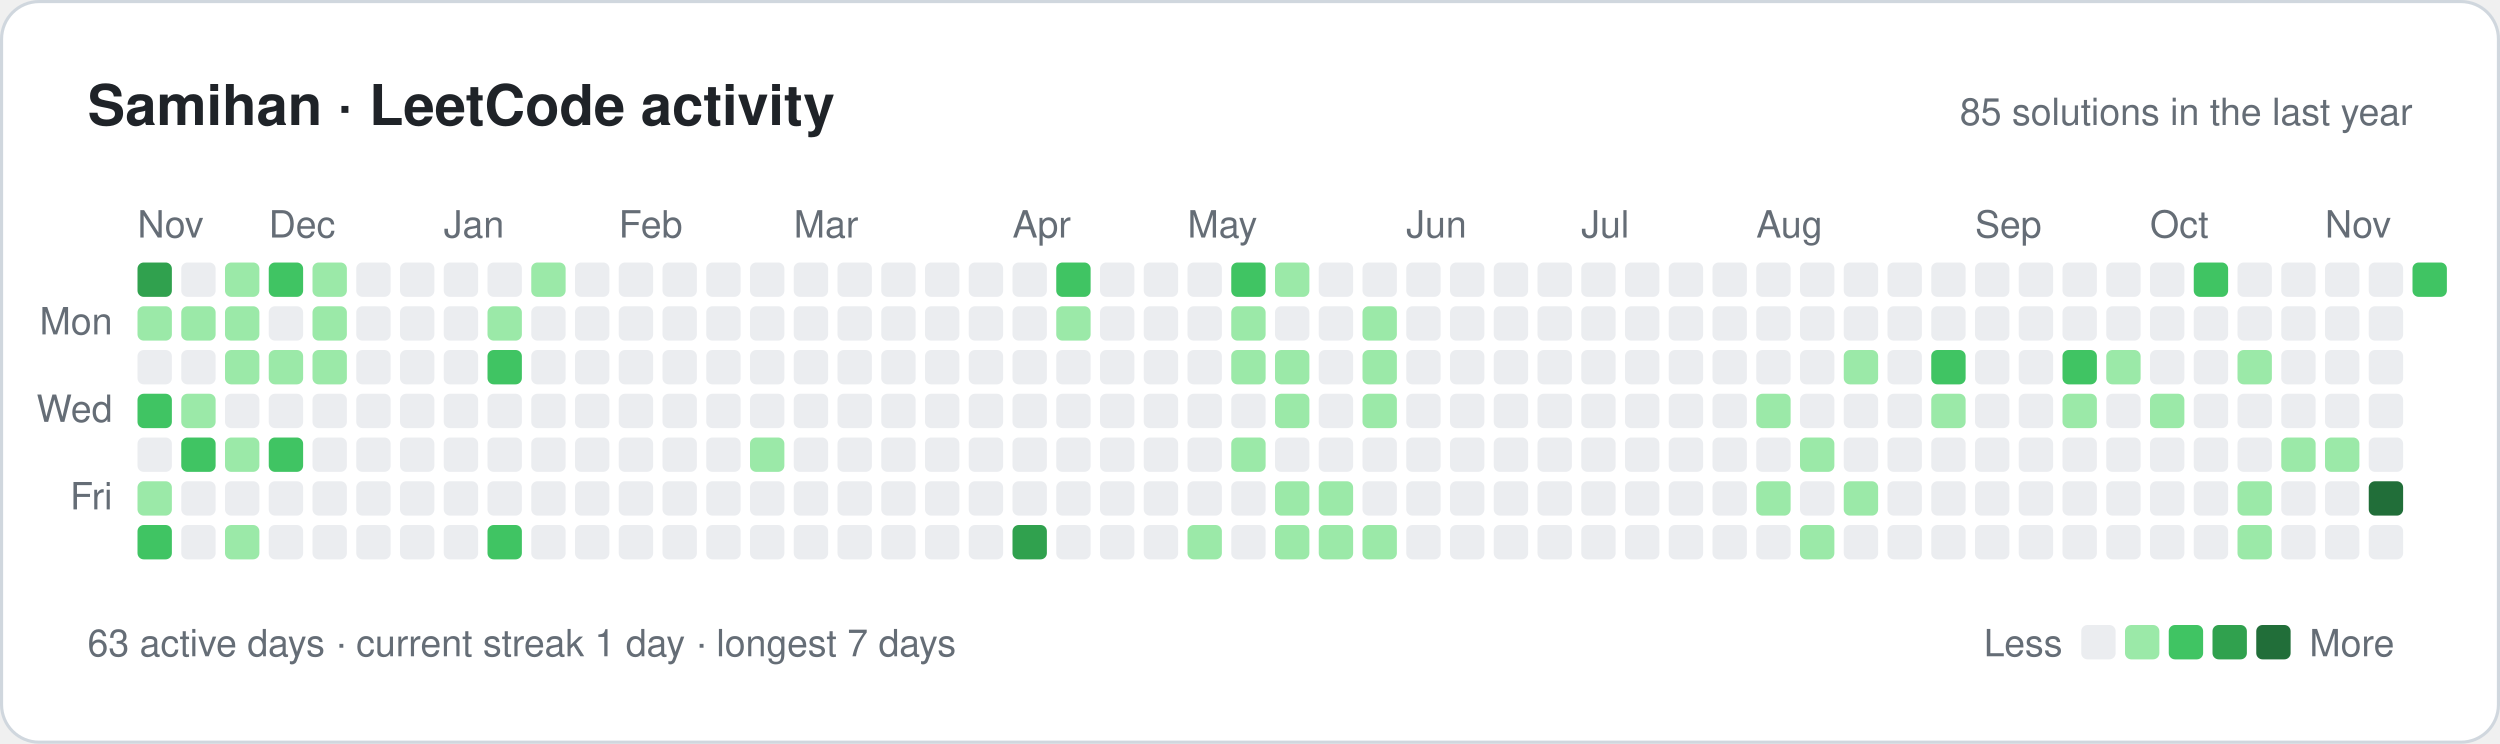
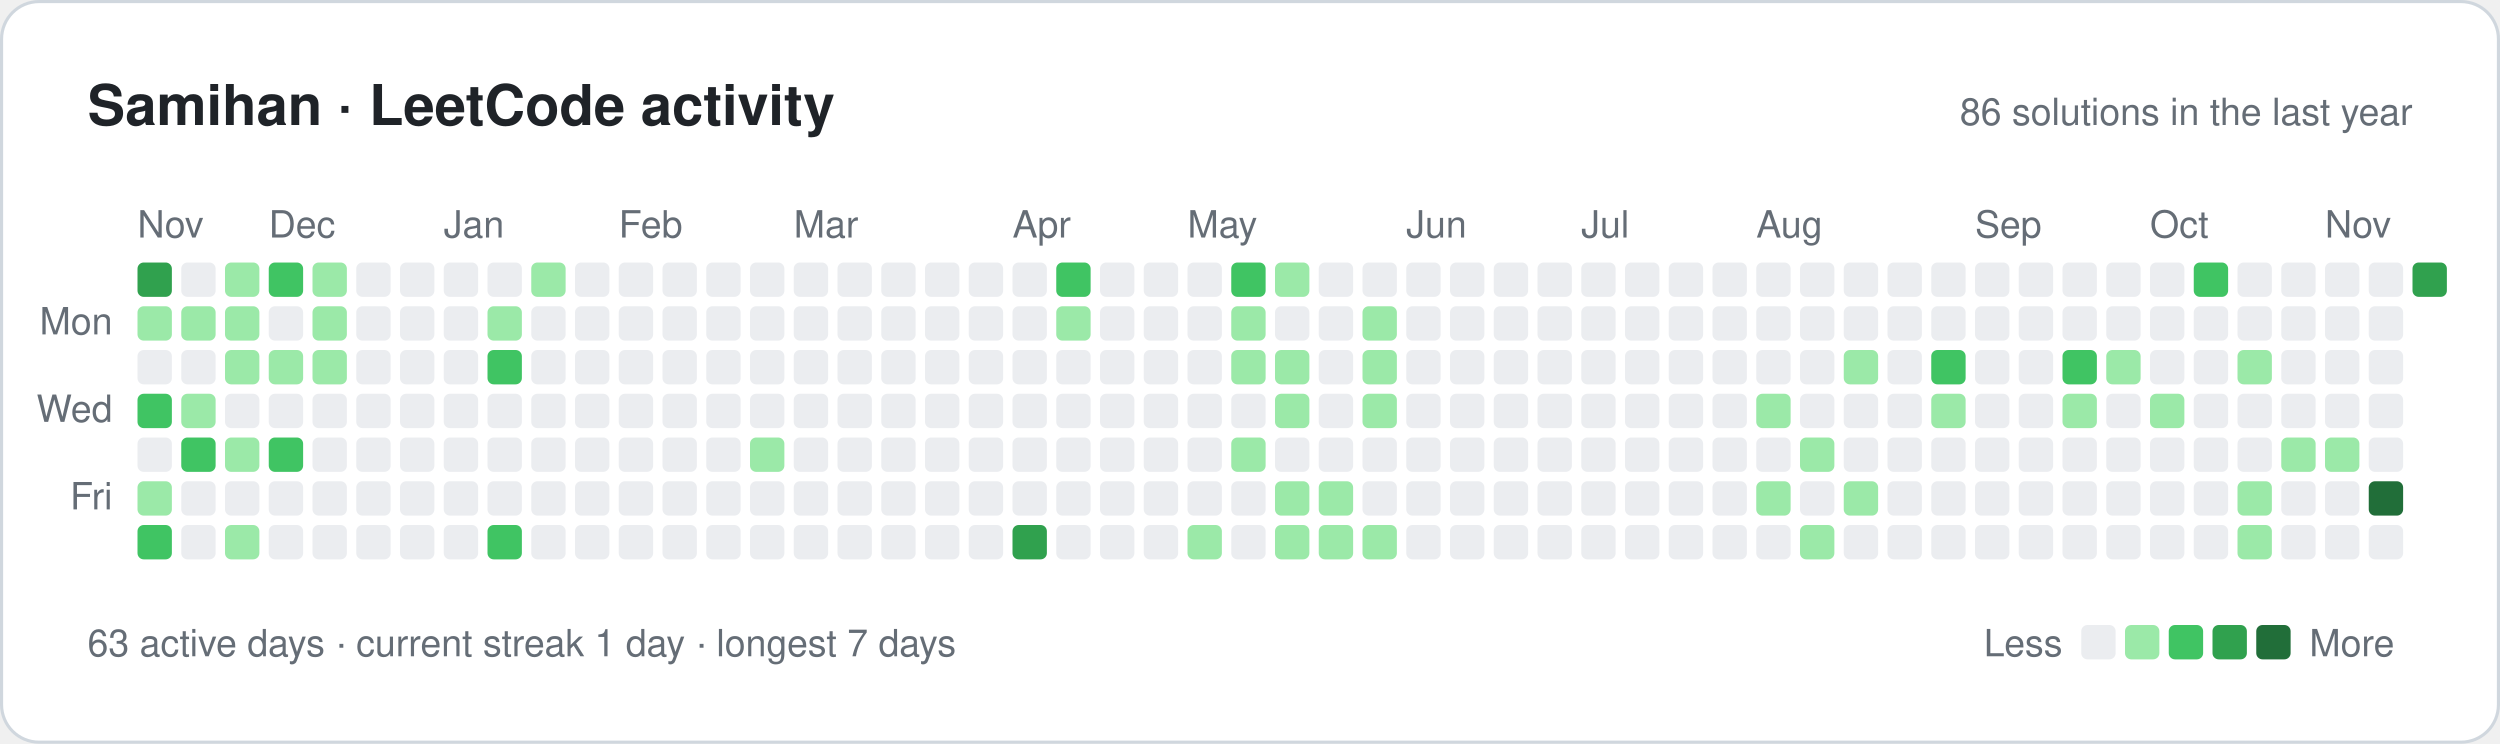
<svg xmlns="http://www.w3.org/2000/svg" width="800" height="238" viewBox="0 0 800 238" font-family="-apple-system,BlinkMacSystemFont,'Segoe UI',Helvetica,Arial,sans-serif" role="img" aria-labelledby="t">
  <style>
.bg{fill:#ffffff;stroke:#d0d7de}.title{fill:#1f2328;font-size:18px;font-weight:600}.muted{fill:#656d76;font-size:12px}
.label{fill:#1f2328;font-size:13px;font-weight:600}.value{fill:#1f2328;font-size:22px;font-weight:700}.value-sm{fill:#1f2328;font-size:14px;font-weight:700}
.total{fill:#1f2328;font-size:30px;font-weight:700}.track{fill:#eaeef2}.ring-track{stroke:#eaeef2}.divider{stroke:#d0d7de}.grid{stroke:#d0d7de;fill:none}
@media (prefers-color-scheme: dark){.bg{fill:#0d1117;stroke:#30363d}.title,.label,.value,.value-sm,.total{fill:#e6edf3}.muted{fill:#8b949e}.track{fill:#21262d}.ring-track{stroke:#21262d}.divider{stroke:#30363d}.grid{stroke:#30363d}}
@keyframes ls-fade{from{opacity:0;transform:translateY(6px)}to{opacity:1;transform:none}}
@keyframes ls-grow{from{transform:scaleX(0)}to{transform:scaleX(1)}}
@keyframes ls-pop{from{opacity:0;transform:scale(.2)}to{opacity:1;transform:scale(1)}}
@keyframes ls-pulse{0%,100%{opacity:1}50%{opacity:.3}}
.fade{animation:ls-fade .6s ease-out both}
.grow{transform-box:fill-box;transform-origin:left center;animation:ls-grow .9s cubic-bezier(.2,.7,.3,1) both}
.pulse{animation:ls-pulse 1.8s ease-in-out infinite}
.d1{animation-delay:0.12s}
.d2{animation-delay:0.24s}
.d3{animation-delay:0.36s}
.d4{animation-delay:0.48s}
.d5{animation-delay:0.60s}
.d6{animation-delay:0.72s}
.d7{animation-delay:0.84s}
.d8{animation-delay:0.96s}
@media (prefers-reduced-motion: reduce){*{animation:none!important}}
.h0{fill:#ebedf0}.h1{fill:#9be9a8}.h2{fill:#40c463}.h3{fill:#30a14e}.h4{fill:#216e39}
@media (prefers-color-scheme: dark){.h0{fill:#161b22}.h1{fill:#0e4429}.h2{fill:#006d32}.h3{fill:#26a641}.h4{fill:#39d353}}
</style>
  <rect x="0.5" y="0.5" width="799" height="237" rx="12" class="bg" />
  <g class="fade">
    <text x="28" y="40" class="title">Samihan · LeetCode activity</text>
-     <text x="772" y="40" class="muted" text-anchor="end">85 solutions in the last year</text>
+     <text x="772" y="40" class="muted" text-anchor="end">86 solutions in the last year</text>
  </g>
  <text x="44" y="76" class="muted" font-size="11">Nov</text>
  <text x="86" y="76" class="muted" font-size="11">Dec</text>
  <text x="142" y="76" class="muted" font-size="11">Jan</text>
  <text x="198" y="76" class="muted" font-size="11">Feb</text>
  <text x="254" y="76" class="muted" font-size="11">Mar</text>
  <text x="324" y="76" class="muted" font-size="11">Apr</text>
  <text x="380" y="76" class="muted" font-size="11">May</text>
  <text x="450" y="76" class="muted" font-size="11">Jun</text>
  <text x="506" y="76" class="muted" font-size="11">Jul</text>
  <text x="562" y="76" class="muted" font-size="11">Aug</text>
  <text x="632" y="76" class="muted" font-size="11">Sep</text>
  <text x="688" y="76" class="muted" font-size="11">Oct</text>
  <text x="744" y="76" class="muted" font-size="11">Nov</text>
  <text x="36" y="107" class="muted" font-size="10" text-anchor="end">Mon</text>
  <text x="36" y="135" class="muted" font-size="10" text-anchor="end">Wed</text>
  <text x="36" y="163" class="muted" font-size="10" text-anchor="end">Fri</text>
  <g class="fade d1">
    <rect x="44" y="84" width="11" height="11" rx="2" class="h3" />
    <rect x="44" y="98" width="11" height="11" rx="2" class="h1" />
    <rect x="44" y="112" width="11" height="11" rx="2" class="h0" />
    <rect x="44" y="126" width="11" height="11" rx="2" class="h2" />
    <rect x="44" y="140" width="11" height="11" rx="2" class="h0" />
    <rect x="44" y="154" width="11" height="11" rx="2" class="h1" />
    <rect x="44" y="168" width="11" height="11" rx="2" class="h2" />
    <rect x="58" y="84" width="11" height="11" rx="2" class="h0" />
    <rect x="58" y="98" width="11" height="11" rx="2" class="h1" />
    <rect x="58" y="112" width="11" height="11" rx="2" class="h0" />
    <rect x="58" y="126" width="11" height="11" rx="2" class="h1" />
    <rect x="58" y="140" width="11" height="11" rx="2" class="h2" />
    <rect x="58" y="154" width="11" height="11" rx="2" class="h0" />
    <rect x="58" y="168" width="11" height="11" rx="2" class="h0" />
    <rect x="72" y="84" width="11" height="11" rx="2" class="h1" />
    <rect x="72" y="98" width="11" height="11" rx="2" class="h1" />
    <rect x="72" y="112" width="11" height="11" rx="2" class="h1" />
    <rect x="72" y="126" width="11" height="11" rx="2" class="h0" />
    <rect x="72" y="140" width="11" height="11" rx="2" class="h1" />
    <rect x="72" y="154" width="11" height="11" rx="2" class="h0" />
    <rect x="72" y="168" width="11" height="11" rx="2" class="h1" />
    <rect x="86" y="84" width="11" height="11" rx="2" class="h2" />
    <rect x="86" y="98" width="11" height="11" rx="2" class="h0" />
    <rect x="86" y="112" width="11" height="11" rx="2" class="h1" />
    <rect x="86" y="126" width="11" height="11" rx="2" class="h0" />
    <rect x="86" y="140" width="11" height="11" rx="2" class="h2" />
    <rect x="86" y="154" width="11" height="11" rx="2" class="h0" />
    <rect x="86" y="168" width="11" height="11" rx="2" class="h0" />
    <rect x="100" y="84" width="11" height="11" rx="2" class="h1" />
    <rect x="100" y="98" width="11" height="11" rx="2" class="h1" />
    <rect x="100" y="112" width="11" height="11" rx="2" class="h1" />
    <rect x="100" y="126" width="11" height="11" rx="2" class="h0" />
    <rect x="100" y="140" width="11" height="11" rx="2" class="h0" />
    <rect x="100" y="154" width="11" height="11" rx="2" class="h0" />
    <rect x="100" y="168" width="11" height="11" rx="2" class="h0" />
    <rect x="114" y="84" width="11" height="11" rx="2" class="h0" />
    <rect x="114" y="98" width="11" height="11" rx="2" class="h0" />
    <rect x="114" y="112" width="11" height="11" rx="2" class="h0" />
    <rect x="114" y="126" width="11" height="11" rx="2" class="h0" />
    <rect x="114" y="140" width="11" height="11" rx="2" class="h0" />
    <rect x="114" y="154" width="11" height="11" rx="2" class="h0" />
    <rect x="114" y="168" width="11" height="11" rx="2" class="h0" />
    <rect x="128" y="84" width="11" height="11" rx="2" class="h0" />
    <rect x="128" y="98" width="11" height="11" rx="2" class="h0" />
    <rect x="128" y="112" width="11" height="11" rx="2" class="h0" />
    <rect x="128" y="126" width="11" height="11" rx="2" class="h0" />
    <rect x="128" y="140" width="11" height="11" rx="2" class="h0" />
    <rect x="128" y="154" width="11" height="11" rx="2" class="h0" />
    <rect x="128" y="168" width="11" height="11" rx="2" class="h0" />
    <rect x="142" y="84" width="11" height="11" rx="2" class="h0" />
    <rect x="142" y="98" width="11" height="11" rx="2" class="h0" />
    <rect x="142" y="112" width="11" height="11" rx="2" class="h0" />
    <rect x="142" y="126" width="11" height="11" rx="2" class="h0" />
    <rect x="142" y="140" width="11" height="11" rx="2" class="h0" />
    <rect x="142" y="154" width="11" height="11" rx="2" class="h0" />
    <rect x="142" y="168" width="11" height="11" rx="2" class="h0" />
    <rect x="156" y="84" width="11" height="11" rx="2" class="h0" />
    <rect x="156" y="98" width="11" height="11" rx="2" class="h1" />
    <rect x="156" y="112" width="11" height="11" rx="2" class="h2" />
    <rect x="156" y="126" width="11" height="11" rx="2" class="h0" />
    <rect x="156" y="140" width="11" height="11" rx="2" class="h0" />
    <rect x="156" y="154" width="11" height="11" rx="2" class="h0" />
    <rect x="156" y="168" width="11" height="11" rx="2" class="h2" />
    <rect x="170" y="84" width="11" height="11" rx="2" class="h1" />
    <rect x="170" y="98" width="11" height="11" rx="2" class="h0" />
    <rect x="170" y="112" width="11" height="11" rx="2" class="h0" />
    <rect x="170" y="126" width="11" height="11" rx="2" class="h0" />
    <rect x="170" y="140" width="11" height="11" rx="2" class="h0" />
    <rect x="170" y="154" width="11" height="11" rx="2" class="h0" />
    <rect x="170" y="168" width="11" height="11" rx="2" class="h0" />
    <rect x="184" y="84" width="11" height="11" rx="2" class="h0" />
    <rect x="184" y="98" width="11" height="11" rx="2" class="h0" />
    <rect x="184" y="112" width="11" height="11" rx="2" class="h0" />
    <rect x="184" y="126" width="11" height="11" rx="2" class="h0" />
    <rect x="184" y="140" width="11" height="11" rx="2" class="h0" />
    <rect x="184" y="154" width="11" height="11" rx="2" class="h0" />
    <rect x="184" y="168" width="11" height="11" rx="2" class="h0" />
    <rect x="198" y="84" width="11" height="11" rx="2" class="h0" />
    <rect x="198" y="98" width="11" height="11" rx="2" class="h0" />
    <rect x="198" y="112" width="11" height="11" rx="2" class="h0" />
    <rect x="198" y="126" width="11" height="11" rx="2" class="h0" />
    <rect x="198" y="140" width="11" height="11" rx="2" class="h0" />
    <rect x="198" y="154" width="11" height="11" rx="2" class="h0" />
    <rect x="198" y="168" width="11" height="11" rx="2" class="h0" />
    <rect x="212" y="84" width="11" height="11" rx="2" class="h0" />
    <rect x="212" y="98" width="11" height="11" rx="2" class="h0" />
    <rect x="212" y="112" width="11" height="11" rx="2" class="h0" />
    <rect x="212" y="126" width="11" height="11" rx="2" class="h0" />
    <rect x="212" y="140" width="11" height="11" rx="2" class="h0" />
    <rect x="212" y="154" width="11" height="11" rx="2" class="h0" />
    <rect x="212" y="168" width="11" height="11" rx="2" class="h0" />
    <rect x="226" y="84" width="11" height="11" rx="2" class="h0" />
    <rect x="226" y="98" width="11" height="11" rx="2" class="h0" />
    <rect x="226" y="112" width="11" height="11" rx="2" class="h0" />
    <rect x="226" y="126" width="11" height="11" rx="2" class="h0" />
    <rect x="226" y="140" width="11" height="11" rx="2" class="h0" />
    <rect x="226" y="154" width="11" height="11" rx="2" class="h0" />
    <rect x="226" y="168" width="11" height="11" rx="2" class="h0" />
    <rect x="240" y="84" width="11" height="11" rx="2" class="h0" />
    <rect x="240" y="98" width="11" height="11" rx="2" class="h0" />
    <rect x="240" y="112" width="11" height="11" rx="2" class="h0" />
    <rect x="240" y="126" width="11" height="11" rx="2" class="h0" />
    <rect x="240" y="140" width="11" height="11" rx="2" class="h1" />
    <rect x="240" y="154" width="11" height="11" rx="2" class="h0" />
    <rect x="240" y="168" width="11" height="11" rx="2" class="h0" />
    <rect x="254" y="84" width="11" height="11" rx="2" class="h0" />
    <rect x="254" y="98" width="11" height="11" rx="2" class="h0" />
    <rect x="254" y="112" width="11" height="11" rx="2" class="h0" />
    <rect x="254" y="126" width="11" height="11" rx="2" class="h0" />
    <rect x="254" y="140" width="11" height="11" rx="2" class="h0" />
    <rect x="254" y="154" width="11" height="11" rx="2" class="h0" />
    <rect x="254" y="168" width="11" height="11" rx="2" class="h0" />
    <rect x="268" y="84" width="11" height="11" rx="2" class="h0" />
    <rect x="268" y="98" width="11" height="11" rx="2" class="h0" />
    <rect x="268" y="112" width="11" height="11" rx="2" class="h0" />
    <rect x="268" y="126" width="11" height="11" rx="2" class="h0" />
    <rect x="268" y="140" width="11" height="11" rx="2" class="h0" />
    <rect x="268" y="154" width="11" height="11" rx="2" class="h0" />
    <rect x="268" y="168" width="11" height="11" rx="2" class="h0" />
    <rect x="282" y="84" width="11" height="11" rx="2" class="h0" />
    <rect x="282" y="98" width="11" height="11" rx="2" class="h0" />
    <rect x="282" y="112" width="11" height="11" rx="2" class="h0" />
    <rect x="282" y="126" width="11" height="11" rx="2" class="h0" />
    <rect x="282" y="140" width="11" height="11" rx="2" class="h0" />
    <rect x="282" y="154" width="11" height="11" rx="2" class="h0" />
    <rect x="282" y="168" width="11" height="11" rx="2" class="h0" />
    <rect x="296" y="84" width="11" height="11" rx="2" class="h0" />
    <rect x="296" y="98" width="11" height="11" rx="2" class="h0" />
    <rect x="296" y="112" width="11" height="11" rx="2" class="h0" />
    <rect x="296" y="126" width="11" height="11" rx="2" class="h0" />
    <rect x="296" y="140" width="11" height="11" rx="2" class="h0" />
    <rect x="296" y="154" width="11" height="11" rx="2" class="h0" />
    <rect x="296" y="168" width="11" height="11" rx="2" class="h0" />
    <rect x="310" y="84" width="11" height="11" rx="2" class="h0" />
    <rect x="310" y="98" width="11" height="11" rx="2" class="h0" />
    <rect x="310" y="112" width="11" height="11" rx="2" class="h0" />
    <rect x="310" y="126" width="11" height="11" rx="2" class="h0" />
    <rect x="310" y="140" width="11" height="11" rx="2" class="h0" />
    <rect x="310" y="154" width="11" height="11" rx="2" class="h0" />
    <rect x="310" y="168" width="11" height="11" rx="2" class="h0" />
    <rect x="324" y="84" width="11" height="11" rx="2" class="h0" />
    <rect x="324" y="98" width="11" height="11" rx="2" class="h0" />
    <rect x="324" y="112" width="11" height="11" rx="2" class="h0" />
    <rect x="324" y="126" width="11" height="11" rx="2" class="h0" />
    <rect x="324" y="140" width="11" height="11" rx="2" class="h0" />
    <rect x="324" y="154" width="11" height="11" rx="2" class="h0" />
    <rect x="324" y="168" width="11" height="11" rx="2" class="h3" />
    <rect x="338" y="84" width="11" height="11" rx="2" class="h2" />
    <rect x="338" y="98" width="11" height="11" rx="2" class="h1" />
    <rect x="338" y="112" width="11" height="11" rx="2" class="h0" />
    <rect x="338" y="126" width="11" height="11" rx="2" class="h0" />
    <rect x="338" y="140" width="11" height="11" rx="2" class="h0" />
    <rect x="338" y="154" width="11" height="11" rx="2" class="h0" />
    <rect x="338" y="168" width="11" height="11" rx="2" class="h0" />
    <rect x="352" y="84" width="11" height="11" rx="2" class="h0" />
    <rect x="352" y="98" width="11" height="11" rx="2" class="h0" />
    <rect x="352" y="112" width="11" height="11" rx="2" class="h0" />
    <rect x="352" y="126" width="11" height="11" rx="2" class="h0" />
    <rect x="352" y="140" width="11" height="11" rx="2" class="h0" />
    <rect x="352" y="154" width="11" height="11" rx="2" class="h0" />
    <rect x="352" y="168" width="11" height="11" rx="2" class="h0" />
    <rect x="366" y="84" width="11" height="11" rx="2" class="h0" />
    <rect x="366" y="98" width="11" height="11" rx="2" class="h0" />
    <rect x="366" y="112" width="11" height="11" rx="2" class="h0" />
    <rect x="366" y="126" width="11" height="11" rx="2" class="h0" />
    <rect x="366" y="140" width="11" height="11" rx="2" class="h0" />
    <rect x="366" y="154" width="11" height="11" rx="2" class="h0" />
    <rect x="366" y="168" width="11" height="11" rx="2" class="h0" />
    <rect x="380" y="84" width="11" height="11" rx="2" class="h0" />
    <rect x="380" y="98" width="11" height="11" rx="2" class="h0" />
    <rect x="380" y="112" width="11" height="11" rx="2" class="h0" />
    <rect x="380" y="126" width="11" height="11" rx="2" class="h0" />
    <rect x="380" y="140" width="11" height="11" rx="2" class="h0" />
    <rect x="380" y="154" width="11" height="11" rx="2" class="h0" />
    <rect x="380" y="168" width="11" height="11" rx="2" class="h1" />
    <rect x="394" y="84" width="11" height="11" rx="2" class="h2" />
    <rect x="394" y="98" width="11" height="11" rx="2" class="h1" />
    <rect x="394" y="112" width="11" height="11" rx="2" class="h1" />
    <rect x="394" y="126" width="11" height="11" rx="2" class="h0" />
    <rect x="394" y="140" width="11" height="11" rx="2" class="h1" />
    <rect x="394" y="154" width="11" height="11" rx="2" class="h0" />
    <rect x="394" y="168" width="11" height="11" rx="2" class="h0" />
    <rect x="408" y="84" width="11" height="11" rx="2" class="h1" />
    <rect x="408" y="98" width="11" height="11" rx="2" class="h0" />
    <rect x="408" y="112" width="11" height="11" rx="2" class="h1" />
    <rect x="408" y="126" width="11" height="11" rx="2" class="h1" />
    <rect x="408" y="140" width="11" height="11" rx="2" class="h0" />
    <rect x="408" y="154" width="11" height="11" rx="2" class="h1" />
    <rect x="408" y="168" width="11" height="11" rx="2" class="h1" />
    <rect x="422" y="84" width="11" height="11" rx="2" class="h0" />
    <rect x="422" y="98" width="11" height="11" rx="2" class="h0" />
    <rect x="422" y="112" width="11" height="11" rx="2" class="h0" />
    <rect x="422" y="126" width="11" height="11" rx="2" class="h0" />
    <rect x="422" y="140" width="11" height="11" rx="2" class="h0" />
    <rect x="422" y="154" width="11" height="11" rx="2" class="h1" />
    <rect x="422" y="168" width="11" height="11" rx="2" class="h1" />
    <rect x="436" y="84" width="11" height="11" rx="2" class="h0" />
    <rect x="436" y="98" width="11" height="11" rx="2" class="h1" />
    <rect x="436" y="112" width="11" height="11" rx="2" class="h1" />
    <rect x="436" y="126" width="11" height="11" rx="2" class="h1" />
    <rect x="436" y="140" width="11" height="11" rx="2" class="h0" />
    <rect x="436" y="154" width="11" height="11" rx="2" class="h0" />
    <rect x="436" y="168" width="11" height="11" rx="2" class="h1" />
    <rect x="450" y="84" width="11" height="11" rx="2" class="h0" />
    <rect x="450" y="98" width="11" height="11" rx="2" class="h0" />
    <rect x="450" y="112" width="11" height="11" rx="2" class="h0" />
    <rect x="450" y="126" width="11" height="11" rx="2" class="h0" />
    <rect x="450" y="140" width="11" height="11" rx="2" class="h0" />
    <rect x="450" y="154" width="11" height="11" rx="2" class="h0" />
    <rect x="450" y="168" width="11" height="11" rx="2" class="h0" />
    <rect x="464" y="84" width="11" height="11" rx="2" class="h0" />
    <rect x="464" y="98" width="11" height="11" rx="2" class="h0" />
    <rect x="464" y="112" width="11" height="11" rx="2" class="h0" />
    <rect x="464" y="126" width="11" height="11" rx="2" class="h0" />
    <rect x="464" y="140" width="11" height="11" rx="2" class="h0" />
    <rect x="464" y="154" width="11" height="11" rx="2" class="h0" />
    <rect x="464" y="168" width="11" height="11" rx="2" class="h0" />
    <rect x="478" y="84" width="11" height="11" rx="2" class="h0" />
    <rect x="478" y="98" width="11" height="11" rx="2" class="h0" />
    <rect x="478" y="112" width="11" height="11" rx="2" class="h0" />
    <rect x="478" y="126" width="11" height="11" rx="2" class="h0" />
    <rect x="478" y="140" width="11" height="11" rx="2" class="h0" />
    <rect x="478" y="154" width="11" height="11" rx="2" class="h0" />
    <rect x="478" y="168" width="11" height="11" rx="2" class="h0" />
    <rect x="492" y="84" width="11" height="11" rx="2" class="h0" />
    <rect x="492" y="98" width="11" height="11" rx="2" class="h0" />
    <rect x="492" y="112" width="11" height="11" rx="2" class="h0" />
    <rect x="492" y="126" width="11" height="11" rx="2" class="h0" />
    <rect x="492" y="140" width="11" height="11" rx="2" class="h0" />
    <rect x="492" y="154" width="11" height="11" rx="2" class="h0" />
    <rect x="492" y="168" width="11" height="11" rx="2" class="h0" />
    <rect x="506" y="84" width="11" height="11" rx="2" class="h0" />
    <rect x="506" y="98" width="11" height="11" rx="2" class="h0" />
    <rect x="506" y="112" width="11" height="11" rx="2" class="h0" />
    <rect x="506" y="126" width="11" height="11" rx="2" class="h0" />
    <rect x="506" y="140" width="11" height="11" rx="2" class="h0" />
    <rect x="506" y="154" width="11" height="11" rx="2" class="h0" />
    <rect x="506" y="168" width="11" height="11" rx="2" class="h0" />
    <rect x="520" y="84" width="11" height="11" rx="2" class="h0" />
    <rect x="520" y="98" width="11" height="11" rx="2" class="h0" />
    <rect x="520" y="112" width="11" height="11" rx="2" class="h0" />
    <rect x="520" y="126" width="11" height="11" rx="2" class="h0" />
    <rect x="520" y="140" width="11" height="11" rx="2" class="h0" />
    <rect x="520" y="154" width="11" height="11" rx="2" class="h0" />
    <rect x="520" y="168" width="11" height="11" rx="2" class="h0" />
    <rect x="534" y="84" width="11" height="11" rx="2" class="h0" />
    <rect x="534" y="98" width="11" height="11" rx="2" class="h0" />
    <rect x="534" y="112" width="11" height="11" rx="2" class="h0" />
    <rect x="534" y="126" width="11" height="11" rx="2" class="h0" />
    <rect x="534" y="140" width="11" height="11" rx="2" class="h0" />
    <rect x="534" y="154" width="11" height="11" rx="2" class="h0" />
    <rect x="534" y="168" width="11" height="11" rx="2" class="h0" />
    <rect x="548" y="84" width="11" height="11" rx="2" class="h0" />
    <rect x="548" y="98" width="11" height="11" rx="2" class="h0" />
    <rect x="548" y="112" width="11" height="11" rx="2" class="h0" />
    <rect x="548" y="126" width="11" height="11" rx="2" class="h0" />
    <rect x="548" y="140" width="11" height="11" rx="2" class="h0" />
    <rect x="548" y="154" width="11" height="11" rx="2" class="h0" />
    <rect x="548" y="168" width="11" height="11" rx="2" class="h0" />
    <rect x="562" y="84" width="11" height="11" rx="2" class="h0" />
    <rect x="562" y="98" width="11" height="11" rx="2" class="h0" />
    <rect x="562" y="112" width="11" height="11" rx="2" class="h0" />
    <rect x="562" y="126" width="11" height="11" rx="2" class="h1" />
    <rect x="562" y="140" width="11" height="11" rx="2" class="h0" />
    <rect x="562" y="154" width="11" height="11" rx="2" class="h1" />
    <rect x="562" y="168" width="11" height="11" rx="2" class="h0" />
    <rect x="576" y="84" width="11" height="11" rx="2" class="h0" />
    <rect x="576" y="98" width="11" height="11" rx="2" class="h0" />
    <rect x="576" y="112" width="11" height="11" rx="2" class="h0" />
    <rect x="576" y="126" width="11" height="11" rx="2" class="h0" />
    <rect x="576" y="140" width="11" height="11" rx="2" class="h1" />
    <rect x="576" y="154" width="11" height="11" rx="2" class="h0" />
    <rect x="576" y="168" width="11" height="11" rx="2" class="h1" />
    <rect x="590" y="84" width="11" height="11" rx="2" class="h0" />
    <rect x="590" y="98" width="11" height="11" rx="2" class="h0" />
    <rect x="590" y="112" width="11" height="11" rx="2" class="h1" />
    <rect x="590" y="126" width="11" height="11" rx="2" class="h0" />
    <rect x="590" y="140" width="11" height="11" rx="2" class="h0" />
    <rect x="590" y="154" width="11" height="11" rx="2" class="h1" />
    <rect x="590" y="168" width="11" height="11" rx="2" class="h0" />
    <rect x="604" y="84" width="11" height="11" rx="2" class="h0" />
    <rect x="604" y="98" width="11" height="11" rx="2" class="h0" />
    <rect x="604" y="112" width="11" height="11" rx="2" class="h0" />
    <rect x="604" y="126" width="11" height="11" rx="2" class="h0" />
    <rect x="604" y="140" width="11" height="11" rx="2" class="h0" />
    <rect x="604" y="154" width="11" height="11" rx="2" class="h0" />
    <rect x="604" y="168" width="11" height="11" rx="2" class="h0" />
    <rect x="618" y="84" width="11" height="11" rx="2" class="h0" />
    <rect x="618" y="98" width="11" height="11" rx="2" class="h0" />
    <rect x="618" y="112" width="11" height="11" rx="2" class="h2" />
    <rect x="618" y="126" width="11" height="11" rx="2" class="h1" />
    <rect x="618" y="140" width="11" height="11" rx="2" class="h0" />
    <rect x="618" y="154" width="11" height="11" rx="2" class="h0" />
    <rect x="618" y="168" width="11" height="11" rx="2" class="h0" />
    <rect x="632" y="84" width="11" height="11" rx="2" class="h0" />
    <rect x="632" y="98" width="11" height="11" rx="2" class="h0" />
    <rect x="632" y="112" width="11" height="11" rx="2" class="h0" />
    <rect x="632" y="126" width="11" height="11" rx="2" class="h0" />
    <rect x="632" y="140" width="11" height="11" rx="2" class="h0" />
    <rect x="632" y="154" width="11" height="11" rx="2" class="h0" />
    <rect x="632" y="168" width="11" height="11" rx="2" class="h0" />
    <rect x="646" y="84" width="11" height="11" rx="2" class="h0" />
    <rect x="646" y="98" width="11" height="11" rx="2" class="h0" />
    <rect x="646" y="112" width="11" height="11" rx="2" class="h0" />
    <rect x="646" y="126" width="11" height="11" rx="2" class="h0" />
    <rect x="646" y="140" width="11" height="11" rx="2" class="h0" />
    <rect x="646" y="154" width="11" height="11" rx="2" class="h0" />
    <rect x="646" y="168" width="11" height="11" rx="2" class="h0" />
    <rect x="660" y="84" width="11" height="11" rx="2" class="h0" />
    <rect x="660" y="98" width="11" height="11" rx="2" class="h0" />
    <rect x="660" y="112" width="11" height="11" rx="2" class="h2" />
    <rect x="660" y="126" width="11" height="11" rx="2" class="h1" />
    <rect x="660" y="140" width="11" height="11" rx="2" class="h0" />
    <rect x="660" y="154" width="11" height="11" rx="2" class="h0" />
    <rect x="660" y="168" width="11" height="11" rx="2" class="h0" />
    <rect x="674" y="84" width="11" height="11" rx="2" class="h0" />
    <rect x="674" y="98" width="11" height="11" rx="2" class="h0" />
    <rect x="674" y="112" width="11" height="11" rx="2" class="h1" />
    <rect x="674" y="126" width="11" height="11" rx="2" class="h0" />
    <rect x="674" y="140" width="11" height="11" rx="2" class="h0" />
    <rect x="674" y="154" width="11" height="11" rx="2" class="h0" />
    <rect x="674" y="168" width="11" height="11" rx="2" class="h0" />
    <rect x="688" y="84" width="11" height="11" rx="2" class="h0" />
    <rect x="688" y="98" width="11" height="11" rx="2" class="h0" />
    <rect x="688" y="112" width="11" height="11" rx="2" class="h0" />
    <rect x="688" y="126" width="11" height="11" rx="2" class="h1" />
    <rect x="688" y="140" width="11" height="11" rx="2" class="h0" />
    <rect x="688" y="154" width="11" height="11" rx="2" class="h0" />
    <rect x="688" y="168" width="11" height="11" rx="2" class="h0" />
    <rect x="702" y="84" width="11" height="11" rx="2" class="h2" />
    <rect x="702" y="98" width="11" height="11" rx="2" class="h0" />
    <rect x="702" y="112" width="11" height="11" rx="2" class="h0" />
    <rect x="702" y="126" width="11" height="11" rx="2" class="h0" />
    <rect x="702" y="140" width="11" height="11" rx="2" class="h0" />
    <rect x="702" y="154" width="11" height="11" rx="2" class="h0" />
    <rect x="702" y="168" width="11" height="11" rx="2" class="h0" />
    <rect x="716" y="84" width="11" height="11" rx="2" class="h0" />
    <rect x="716" y="98" width="11" height="11" rx="2" class="h0" />
    <rect x="716" y="112" width="11" height="11" rx="2" class="h1" />
    <rect x="716" y="126" width="11" height="11" rx="2" class="h0" />
    <rect x="716" y="140" width="11" height="11" rx="2" class="h0" />
    <rect x="716" y="154" width="11" height="11" rx="2" class="h1" />
    <rect x="716" y="168" width="11" height="11" rx="2" class="h1" />
    <rect x="730" y="84" width="11" height="11" rx="2" class="h0" />
    <rect x="730" y="98" width="11" height="11" rx="2" class="h0" />
    <rect x="730" y="112" width="11" height="11" rx="2" class="h0" />
    <rect x="730" y="126" width="11" height="11" rx="2" class="h0" />
    <rect x="730" y="140" width="11" height="11" rx="2" class="h1" />
    <rect x="730" y="154" width="11" height="11" rx="2" class="h0" />
    <rect x="730" y="168" width="11" height="11" rx="2" class="h0" />
    <rect x="744" y="84" width="11" height="11" rx="2" class="h0" />
    <rect x="744" y="98" width="11" height="11" rx="2" class="h0" />
    <rect x="744" y="112" width="11" height="11" rx="2" class="h0" />
    <rect x="744" y="126" width="11" height="11" rx="2" class="h0" />
    <rect x="744" y="140" width="11" height="11" rx="2" class="h1" />
    <rect x="744" y="154" width="11" height="11" rx="2" class="h0" />
    <rect x="744" y="168" width="11" height="11" rx="2" class="h0" />
    <rect x="758" y="84" width="11" height="11" rx="2" class="h0" />
    <rect x="758" y="98" width="11" height="11" rx="2" class="h0" />
    <rect x="758" y="112" width="11" height="11" rx="2" class="h0" />
    <rect x="758" y="126" width="11" height="11" rx="2" class="h0" />
    <rect x="758" y="140" width="11" height="11" rx="2" class="h0" />
    <rect x="758" y="154" width="11" height="11" rx="2" class="h4" />
    <rect x="758" y="168" width="11" height="11" rx="2" class="h0" />
-     <rect x="772" y="84" width="11" height="11" rx="2" class="h2" />
+     <rect x="772" y="84" width="11" height="11" rx="2" class="h3" />
  </g>
  <text x="28" y="210" class="muted">63 active days · current streak 1 day · longest 7 days</text>
  <text x="660" y="210" class="muted" text-anchor="end">Less</text>
  <rect x="666" y="200" width="11" height="11" rx="2" class="h0" />
  <rect x="680" y="200" width="11" height="11" rx="2" class="h1" />
  <rect x="694" y="200" width="11" height="11" rx="2" class="h2" />
  <rect x="708" y="200" width="11" height="11" rx="2" class="h3" />
  <rect x="722" y="200" width="11" height="11" rx="2" class="h4" />
  <text x="739" y="210" class="muted">More</text>
</svg>
